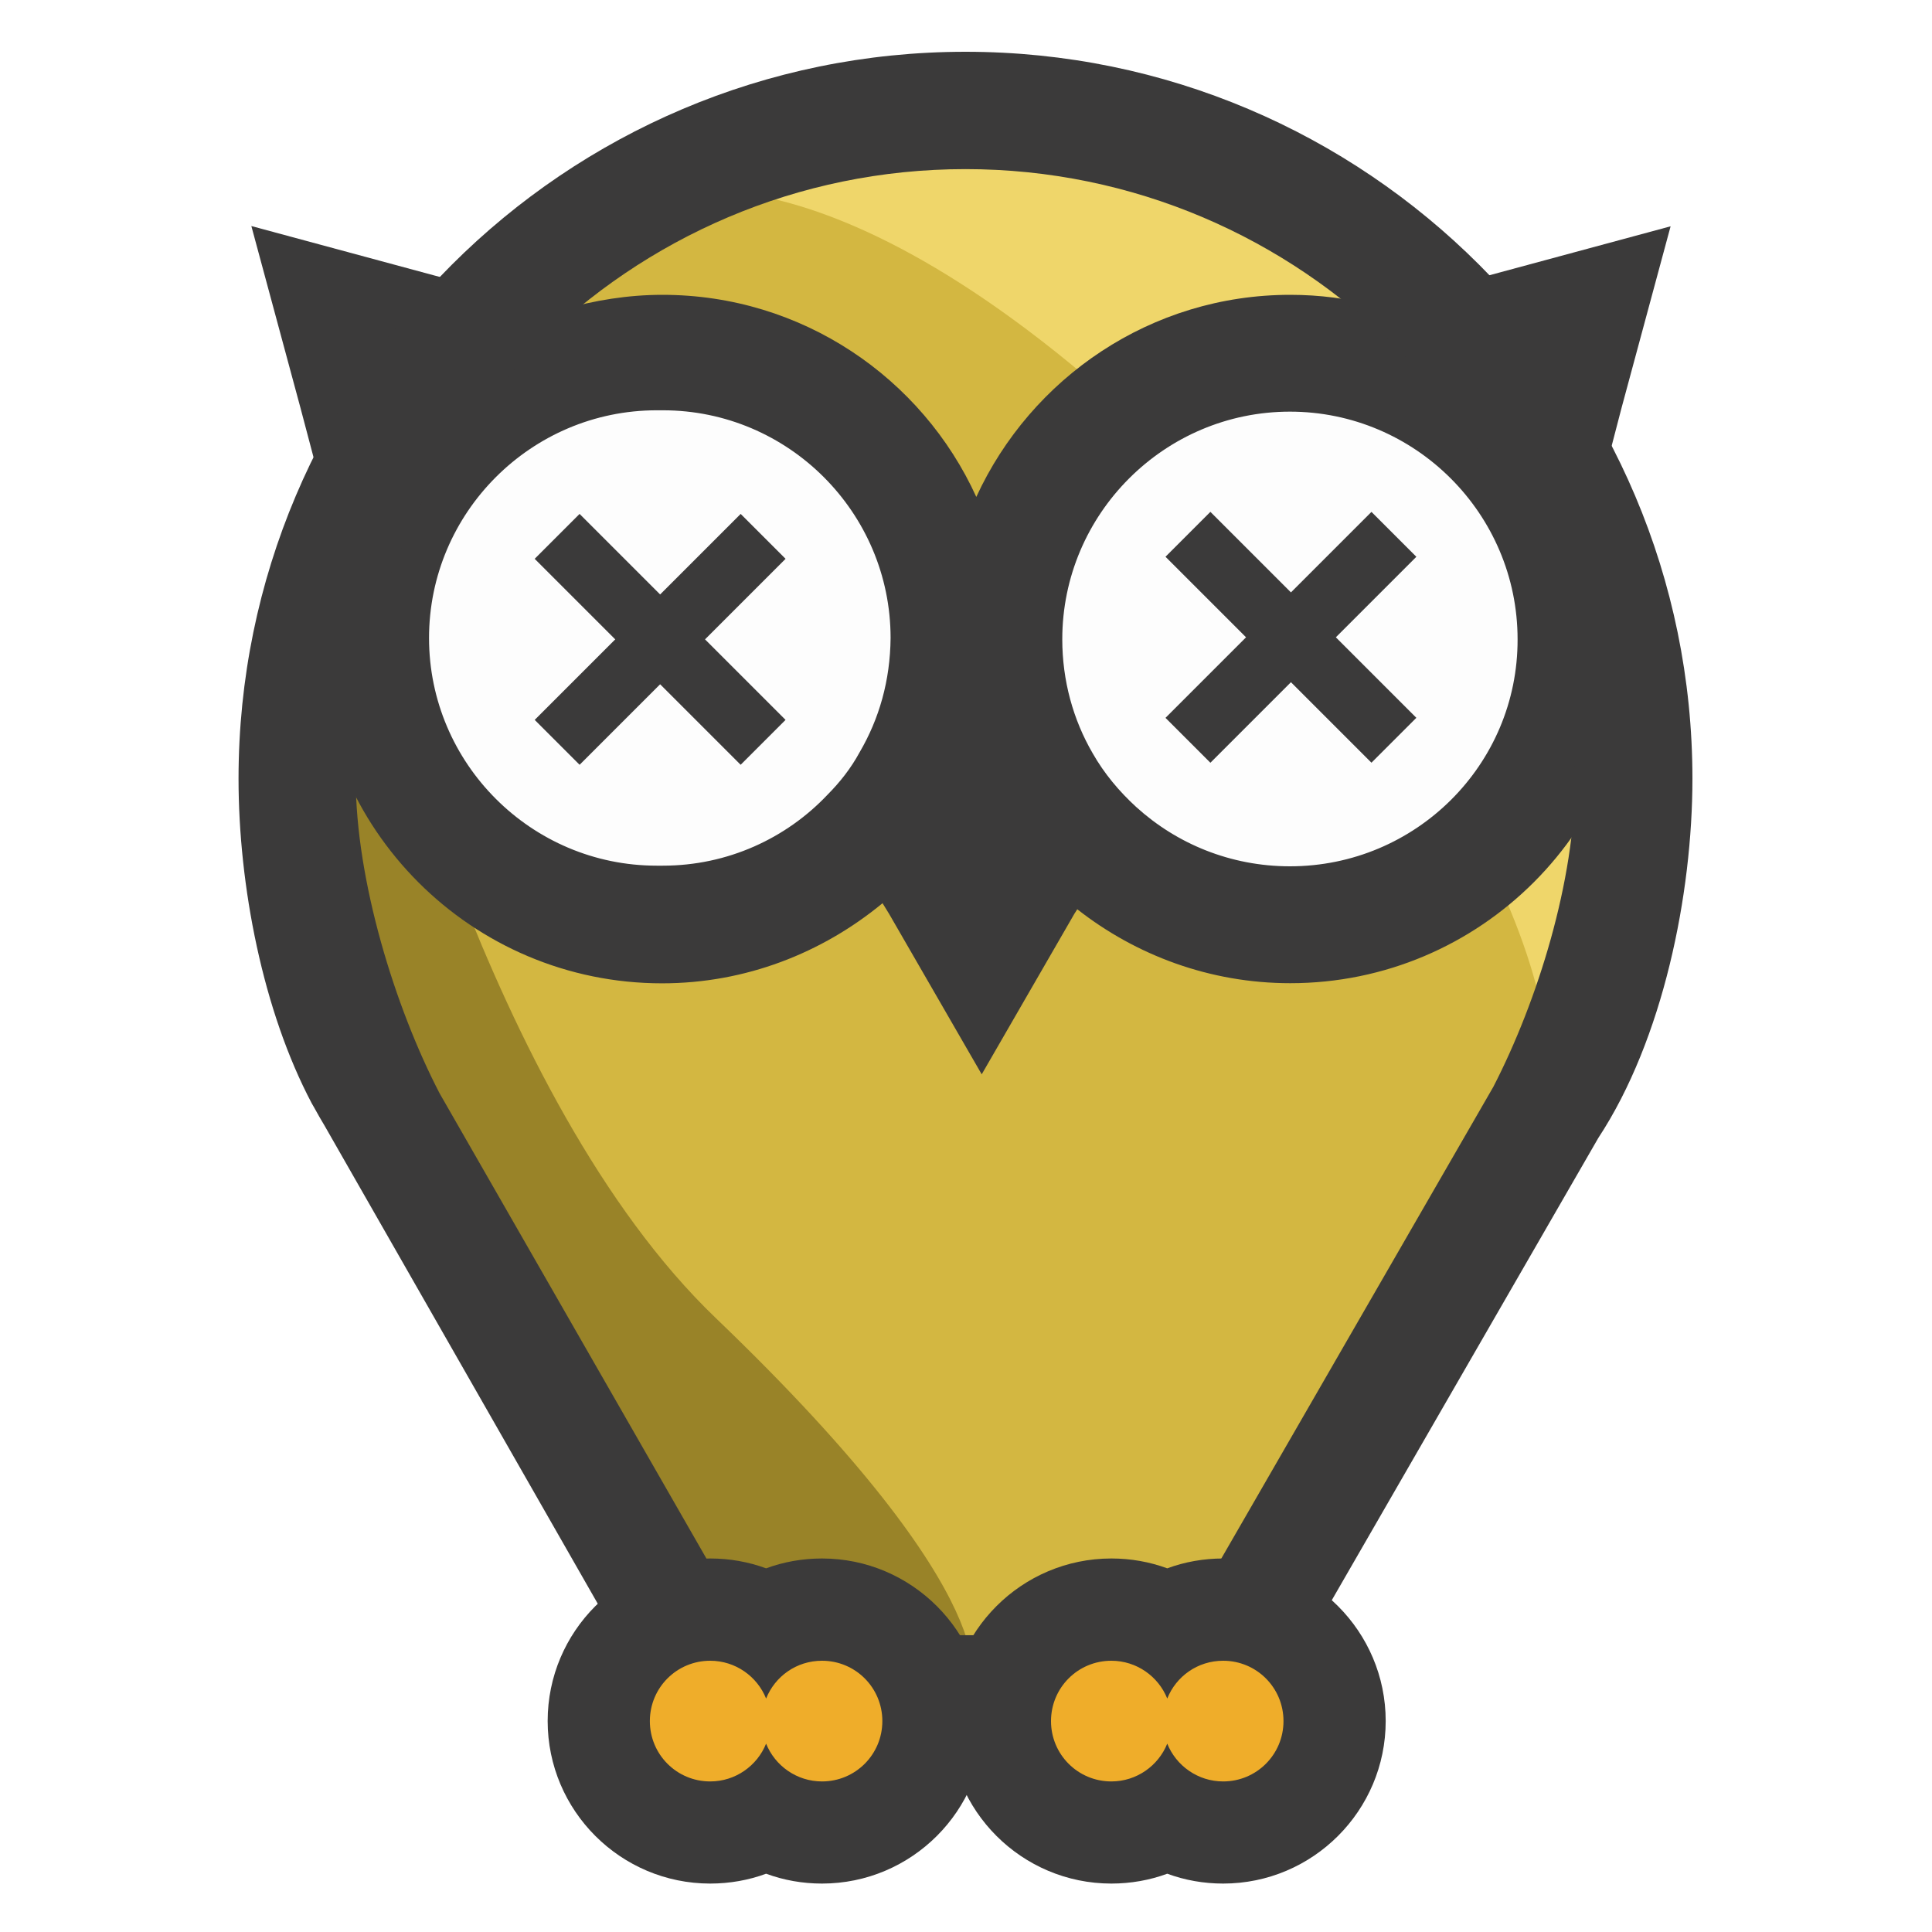
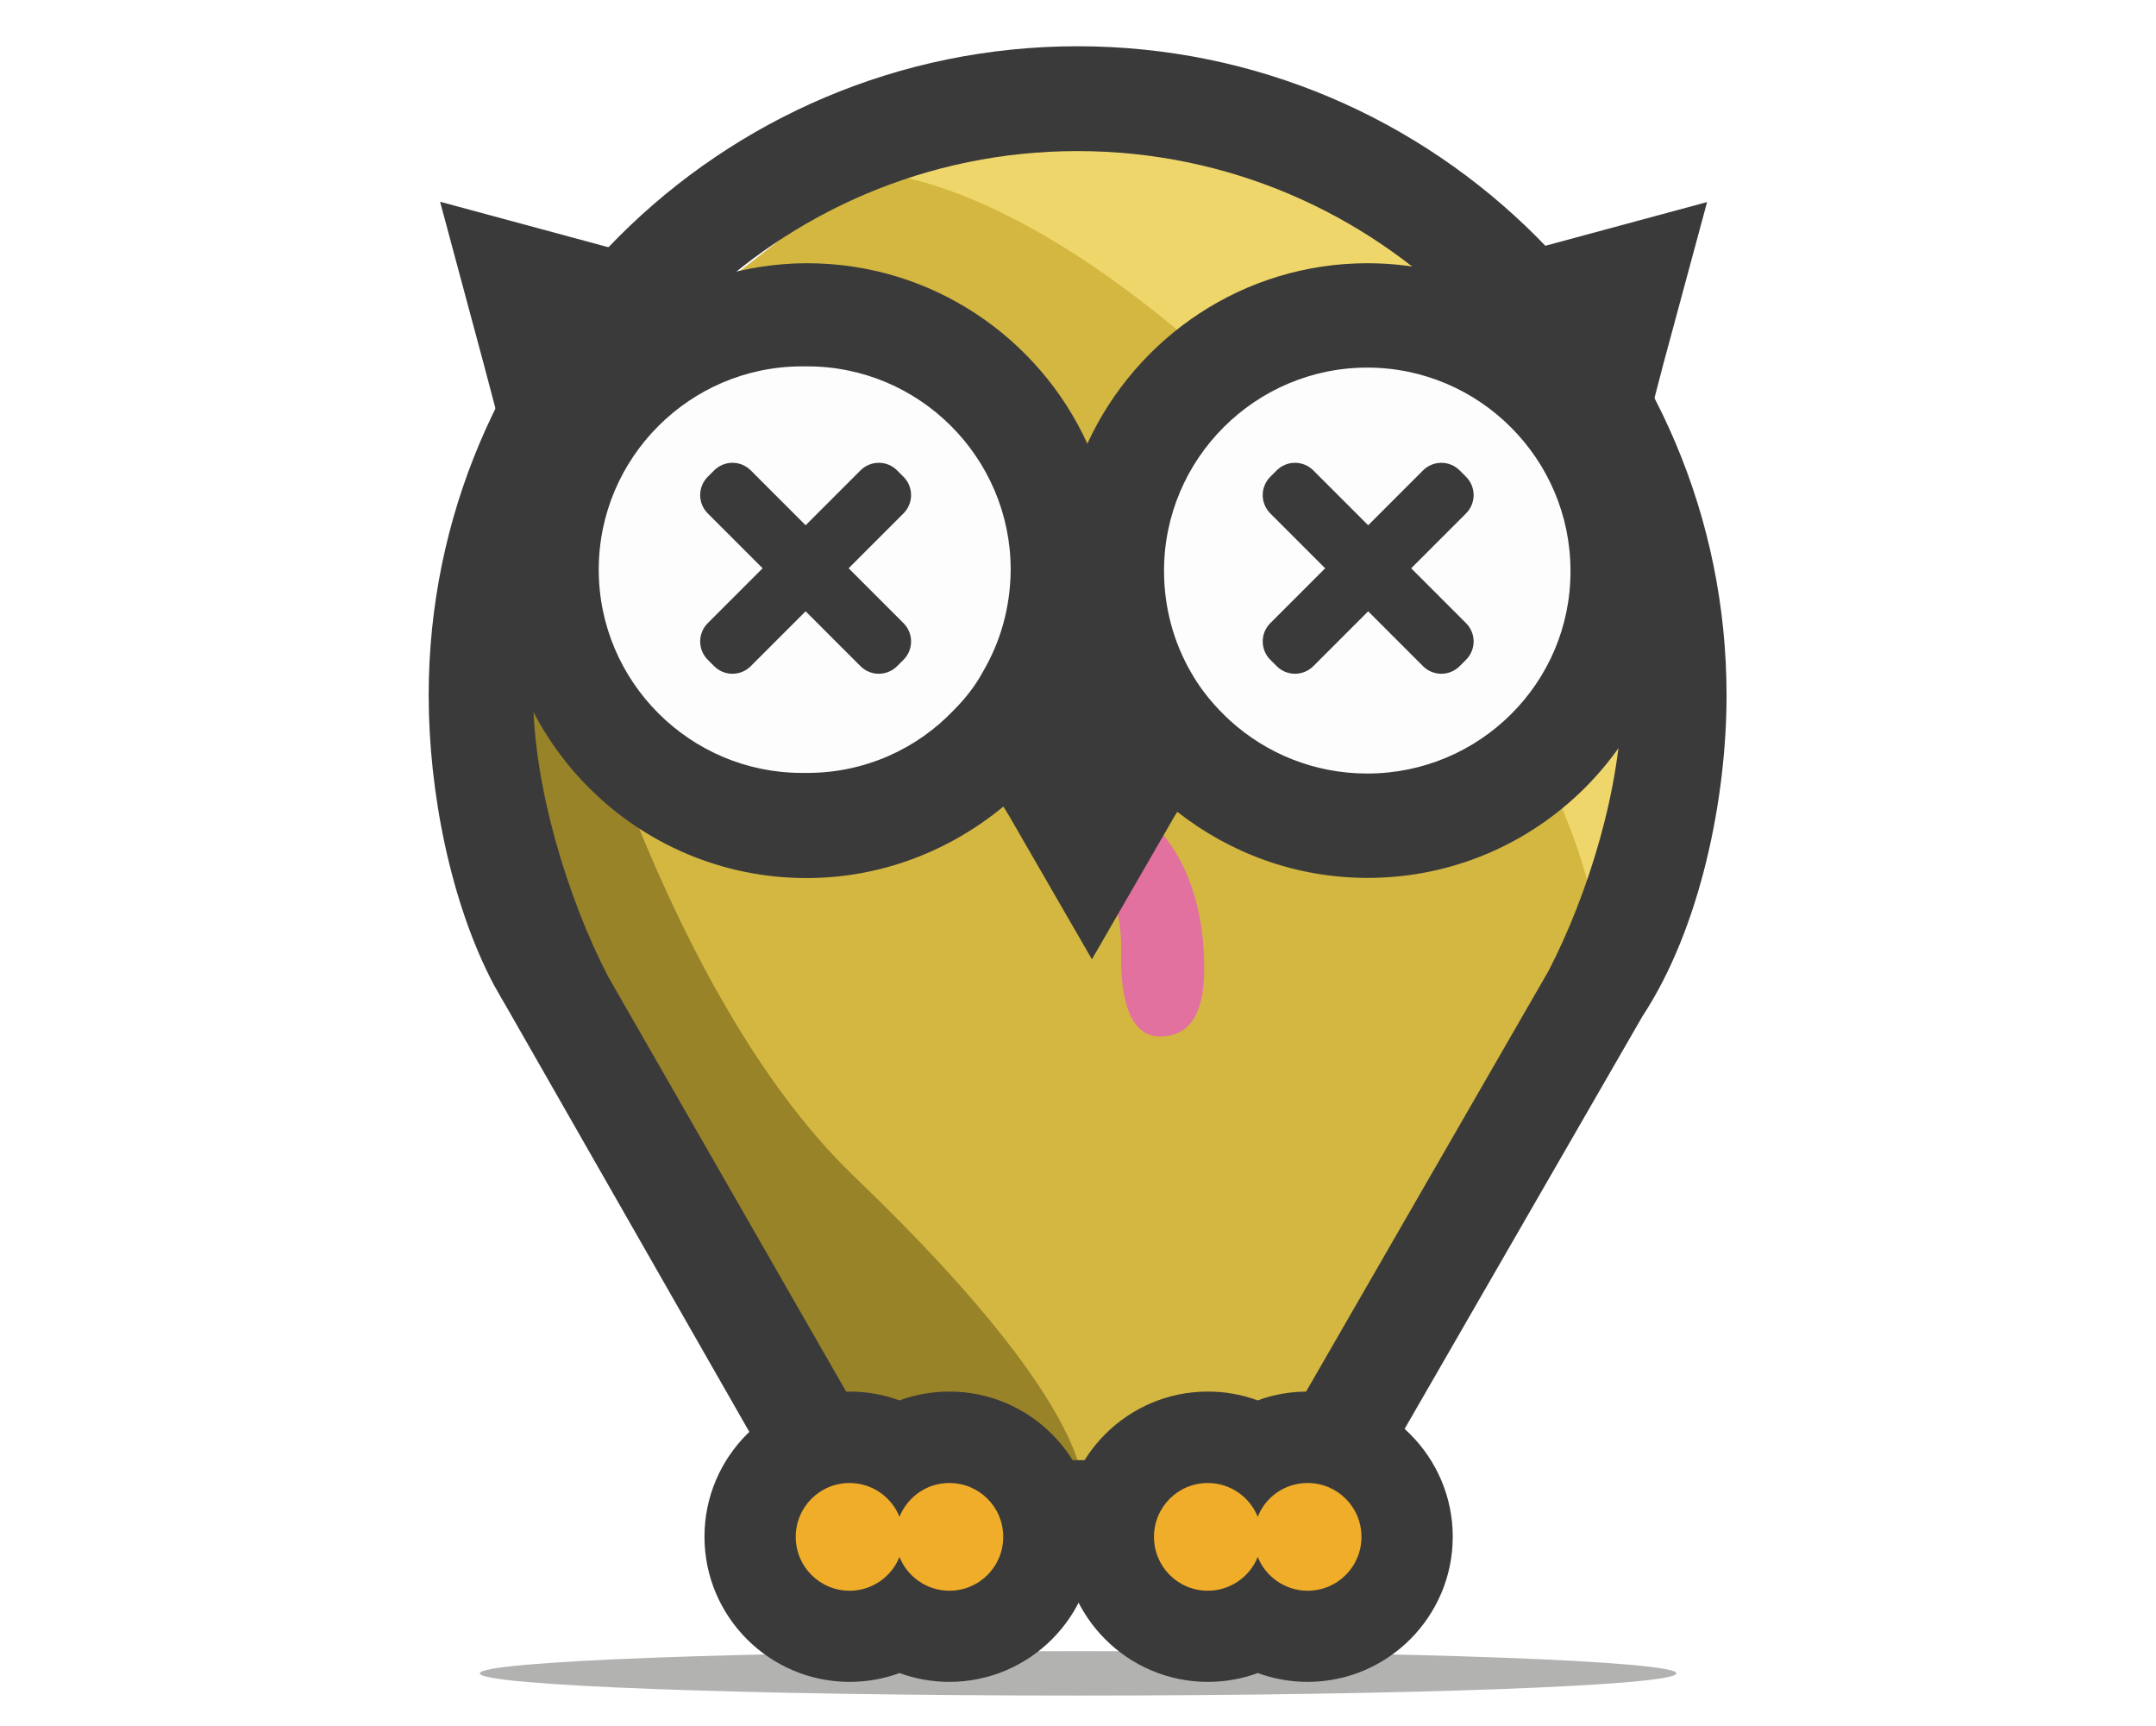
- <svg xmlns="http://www.w3.org/2000/svg" version="1.1" id="Ebene_1" x="0px" y="0px" viewBox="0 0 3000 3000" enable-background="new 0 0 3000 3000" xml:space="preserve">
-   <polygon fill="#D3B741" points="649.3,593.2 1078.5,258.8 1416.7,169.3 1672.8,185.7 1946.9,283.1 2175,446.6 2464.5,813.4   2553.9,1233.6 2403.1,1738.9 2060.7,2299.3 1934.2,2509.4 1795.6,2539.1 1631.5,2539.1 1559.5,2619.5 1461.6,2619.5 1370.1,2578.8   1298.6,2521.6 1189.6,2517.4 1110.8,2538 1008.6,2480.9 531.8,1604.5 458.8,1107.1 581.1,658.3 " />
-   <path fill="#998328" d="M582.6,972.7l-123.8,391.6l489.5,964.2l162.5,209.6h222.8l173,81.5c0,0,70.9-125.9-394.8-572.6  C754.1,1704.5,582.6,972.7,582.6,972.7z" />
-   <path fill="#EFD66A" d="M2140.1,377.8l334.5,484.7l79.4,486.9l-150.8,389.5c0,0,94.2-356.1-544-994.4  c-559.4-559.4-842.5-437.6-842.5-437.6l726.6-100.5L2140.1,377.8z" />
-   <circle fill="#FDFDFD" cx="1025" cy="992.8" r="366.7" />
-   <circle fill="#FDFDFD" cx="2004.6" cy="989.6" r="372" />
-   <path fill="#3B3A3A" d="M1510.3,1199.2c4.8-11.1,8.5-20.6,12.2-31.2h-24.3C1501.9,1177.5,1506.6,1188.6,1510.3,1199.2z" />
-   <path fill="#3B3A3A" d="M1672.8,1411.9c91,71.4,205.9,114.8,330.7,114.8c295.3,0,535-239.7,535-535c0-83.6-19.6-162.5-53.4-232.3  l32.8-125.9l76.2-282.1L2312,427.6l-176.8,47.1c-42.3-11.1-85.7-16.9-131.8-16.9c-215.9,0-402.2,128.6-487.4,313.8  c-84.1-184.7-270.4-313.8-487.4-313.8c-53.4,0-105.3,8.5-155.1,22.8l-201.1-53.4l-282.1-76.2l76.2,282.1l51.9,196.3  c-16.9,50.8-25.4,105.3-25.4,162.5c0,295.3,239.7,535,535,535c129.7,0,248.7-47.1,342.4-124.4l10.1,16.4l143.9,249.3l143.9-249.3  l3.7-5.8 M1334.6,1168.5c-13.2,24.3-30.2,46-49.7,65.6c-64,67.7-155.1,110.1-255.6,110.1c-1.1,0-3.7,0-4.8,0s-3.7,0-4.8,0  c-194.7,0-353.5-158.8-353.5-353.5S825,637.1,1019.8,637.1c1.1,0,3.7,0,4.8,0s3.7,0,4.8,0c194.7,0,353.5,158.8,353.5,353.5  C1382.3,1056.8,1365.3,1116.1,1334.6,1168.5z M2003,1345.2c-92.1,0-175.7-34.9-238.7-92.1c-26.5-24.3-49.7-51.9-67.7-83.6  c-30.2-51.9-47.1-112.7-47.1-176.8c0-194.7,158.8-353.5,353.5-353.5s353.5,158.8,353.5,353.5C2357,1187.5,2198.3,1345.2,2003,1345.2  z" />
-   <path fill="#3B3A3A" d="M2628,1209.2c0-622.3-505.9-1128.8-1128.8-1128.8c-622.3,0-1128.8,505.9-1128.8,1128.8  c0,165.6,37.6,360.4,113.8,504.3l0,0l3.7,6.4c5.3,9.5,10.6,19.1,16.4,28.6l547.7,958.4c0,0,329.2,59.8,446.6,59.8  c104.3,0,441.3-59.8,441.3-59.8l541.9-939.8l0,0C2582.5,1614,2628,1388.6,2628,1209.2z M1827.8,2539.1h-662.6l-482.6-841.4l0,0  c-69.3-133.4-130.2-330.7-130.2-488.4c0-521.8,424.9-946.7,946.7-946.7s946.7,424.9,946.7,946.7c0,158.2-58.2,345-127,478.4  L1827.8,2539.1z" />
-   <g>
-     <path fill="#EFAD2A" d="M1899.3,2845.5c-31.2,0-60.9-8.5-86.8-23.3c-25.9,14.8-55.6,23.3-86.8,23.3c-95.3,0-173-77.8-173-173   s77.8-173,173-173c31.2,0,60.9,8.5,86.8,23.3c25.9-14.8,55.6-23.3,86.8-23.3c95.3,0,173,77.8,173,173S1994.5,2845.5,1899.3,2845.5z   " />
+ <svg xmlns="http://www.w3.org/2000/svg" version="1.1" x="0px" y="0px" viewBox="0 0 1417.3 1133.9" enable-background="new 0 0 1417.3 1133.9" xml:space="preserve">
+   <g id="Ebene_2_1_">
+     <ellipse fill="#B2B2B1" cx="708.7" cy="1099.8" rx="393.3" ry="14.6" />
+   </g>
+   <g id="Ebene_1">
+     <polygon fill="#D3B741" points="413.1,235.2 575.3,108.8 703.2,75 800,81.2 903.6,118 989.8,179.8 1099.2,318.4 1133,477.3    1076,668.2 946.6,880 898.8,959.5 846.4,970.7 784.4,970.7 757.1,1001.1 720.1,1001.1 685.6,985.7 658.5,964.1 617.3,962.5    587.6,970.3 548.9,948.7 368.7,617.4 341.1,429.4 387.3,259.8  " />
+     <path fill="#998328" d="M361.9,367.6l-46.8,148l185,364.4l61.4,79.2h84.2l65.4,30.8c0,0,26.8-47.6-149.2-216.4   C426.7,644.2,361.9,367.6,361.9,367.6z" />
+     <path fill="#EFD66A" d="M950.6,142.8L1077,326l30,184l-57,147.2c0,0,35.6-134.6-205.6-375.8C633,70,526,116,526,116l274.6-38   L950.6,142.8z" />
+     <circle fill="#FDFDFD" cx="529.6" cy="373.5" r="138.6" />
+     <path fill="#E271A0" d="M762.5,681.2L762.5,681.2c-25.6,0-25.8-41.3-25.5-56.3c1-56.1-38.4-86.7-38.4-86.7c0-8.9,36-10.9,47.3-10.9   h9.9c11.3,0-5-0.8-5,8.2c0,0,40.7,25.5,40.8,100.4C791.8,659.9,785.8,681.2,762.5,681.2z" />
+     <circle fill="#FDFDFD" cx="899.4" cy="374" r="140.6" />
+     <path fill="#3B3A3A" d="M712.6,453.2c1.8-4.2,3.2-7.8,4.6-11.8H708C709.4,445,711.2,449.2,712.6,453.2z" />
+     <path fill="#3B3A3A" d="M1135,457c0-235.2-191.2-426.6-426.6-426.6c-235.2,0-426.6,191.2-426.6,426.6c0,62.6,14.2,136.2,43,190.6   l0,0l1.4,2.4c2,3.6,4,7.2,6.2,10.8l207,362.2c0,0,124.4,22.6,168.8,22.6c39.4,0,166.8-22.6,166.8-22.6l204.8-355.2l0,0   C1117.8,610,1135,524.8,1135,457z M832.6,959.7H582.1l-182.4-318l0,0c-26.2-50.4-49.2-125-49.2-184.6   c0-197.2,160.6-357.8,357.8-357.8s357.8,160.6,357.8,357.8c0,59.8-22,130.4-48,180.8L832.6,959.7z" />
    <g>
-       <path fill="#3B3A3A" d="M1899.3,2578.8c51.9,0,93.7,41.8,93.7,93.7c0,51.9-41.8,93.7-93.7,93.7c-39.2,0-73-24.3-86.8-58.7    c-13.8,34.4-47.6,58.7-86.8,58.7c-51.9,0-93.7-41.8-93.7-93.7c0-51.9,41.8-93.7,93.7-93.7c39.2,0,73,24.3,86.8,58.7    C1826.2,2603.1,1859.6,2578.8,1899.3,2578.8 M1899.3,2420c-30.2,0-59.8,5.3-86.8,15.3c-27.5-10.1-56.6-15.3-86.8-15.3    c-139.2,0-252.4,113.2-252.4,252.4s113.2,252.4,252.4,252.4c30.2,0,59.8-5.3,86.8-15.3c27.5,10.1,56.6,15.3,86.8,15.3    c139.2,0,252.4-113.2,252.4-252.4C2151.7,2533.3,2038.5,2420,1899.3,2420L1899.3,2420z" />
+       <path fill="#EFAD2A" d="M859.6,1075.5c-11.8,0-23-3.2-32.8-8.8c-9.8,5.6-21,8.8-32.8,8.8c-36,0-65.4-29.4-65.4-65.4    s29.4-65.4,65.4-65.4c11.8,0,23,3.2,32.8,8.8c9.8-5.6,21-8.8,32.8-8.8c36,0,65.4,29.4,65.4,65.4S895.6,1075.5,859.6,1075.5z" />
+       <g>
+         <path fill="#3B3A3A" d="M859.6,974.7c19.6,0,35.4,15.8,35.4,35.4c0,19.6-15.8,35.4-35.4,35.4c-14.8,0-27.6-9.2-32.8-22.2     c-5.2,13-18,22.2-32.8,22.2c-19.6,0-35.4-15.8-35.4-35.4c0-19.6,15.8-35.4,35.4-35.4c14.8,0,27.6,9.2,32.8,22.2     C831.9,983.9,844.6,974.7,859.6,974.7 M859.6,914.6c-11.4,0-22.6,2-32.8,5.8c-10.4-3.8-21.4-5.8-32.8-5.8     c-52.6,0-95.4,42.8-95.4,95.4c0,52.6,42.8,95.4,95.4,95.4c11.4,0,22.6-2,32.8-5.8c10.4,3.8,21.4,5.8,32.8,5.8     c52.6,0,95.4-42.8,95.4-95.4C955,957.5,912.2,914.6,859.6,914.6L859.6,914.6z" />
+       </g>
+     </g>
+     <g>
+       <path fill="#EFAD2A" d="M624.1,1075.5c-11.8,0-23-3.2-32.8-8.8c-9.8,5.6-21,8.8-32.8,8.8c-36,0-65.4-29.4-65.4-65.4    s29.4-65.4,65.4-65.4c11.8,0,23,3.2,32.8,8.8c9.8-5.6,21-8.8,32.8-8.8c36,0,65.4,29.4,65.4,65.4S660.2,1075.5,624.1,1075.5z" />
+       <g>
+         <path fill="#3B3A3A" d="M624.1,974.7c19.6,0,35.4,15.8,35.4,35.4c0,19.6-15.8,35.4-35.4,35.4c-14.8,0-27.6-9.2-32.8-22.2     c-5.2,13-18,22.2-32.8,22.2c-19.6,0-35.4-15.8-35.4-35.4c0-19.6,15.8-35.4,35.4-35.4c14.8,0,27.6,9.2,32.8,22.2     C596.6,983.9,609.1,974.7,624.1,974.7 M624.1,914.6c-11.4,0-22.6,2-32.8,5.8c-10.4-3.8-21.4-5.8-32.8-5.8     c-52.6,0-95.4,42.8-95.4,95.4c0,52.6,42.8,95.4,95.4,95.4c11.4,0,22.6-2,32.8-5.8c10.4,3.8,21.4,5.8,32.8,5.8     c52.6,0,95.4-42.8,95.4-95.4C719.5,957.5,676.8,914.6,624.1,914.6L624.1,914.6z" />
+       </g>
+     </g>
+     <g display="none">
+       <circle display="inline" fill="#D3B741" cx="589.6" cy="375.2" r="77.2" />
+       <circle display="inline" fill="#3B3A3A" cx="619.8" cy="375.2" r="31.6" />
+       <circle display="inline" fill="#FDFDFD" cx="627.5" cy="367.4" r="14.2" />
+     </g>
+     <g id="Ebene_3" display="none">
+       <polygon display="inline" fill="#5F7A92" points="1623.2,60.8 1833.6,-103.2 1999.6,-147.2 2125.2,-139.2 2259.6,-91.2     2371.7,-11.2 2513.7,168.8 2557.6,374.8 2483.6,622.8 2315.6,897.9 2253.7,1000.9 2185.4,1015.4 2105,1015.4 2069.6,1054.9     2021.6,1054.9 1976.6,1034.8 1941.6,1006.9 1888,1004.9 1849.6,1014.8 1799.4,986.8 1565.6,556.8 1529.6,312.8 1589.6,92.8   " />
+       <path display="inline" fill="#3E5464" d="M1590.4,246.8l-60.8,192L1769.8,912l79.8,102.8h109.2l84.8,40c0,0,34.8-61.8-193.6-280.8    C1674.6,605.8,1590.4,246.8,1590.4,246.8z" />
+       <path display="inline" fill="#709DBD" d="M2354.5-45l164.2,237.8l38.8,238.8l-74,191.2c0,0,46.2-174.8-266.8-487.8    c-274.5-274.6-413.5-214.6-413.5-214.6l356.6-49.4L2354.5-45z" />
+       <circle display="inline" fill="#FDFDFD" cx="1807.4" cy="256.6" r="180" />
+       <circle display="inline" fill="#FDFDFD" cx="2288.1" cy="255.2" r="182.6" />
+       <g display="inline">
+         <g>
+           <path fill="#3B3A3A" d="M2045.6,358c-16,37.4-39.8,70-70,96.2l6.6,10.6l70.6,122.4l70.6-122.4l1.8-3      C2090.6,434.6,2063.4,399,2045.6,358z" />
+           <path fill="#3B3A3A" d="M2045.6,358c2.4-5.4,4.2-10,6-15.4h-11.8C2041.4,347.4,2043.8,352.6,2045.6,358z" />
+         </g>
+       </g>
+       <path display="inline" fill="#3B3A3A" d="M2539.8,79.4L2577.3-59l-138.4,37.4L2352,1.6c-20.8-5.4-42.2-8.4-64.8-8.4    c-105.8,0-197.4,63.2-239,153.8C2007,56.4,1915.4-6.6,1809-6.6c-26.2,0-51.6,4.2-76,11.2l-98.6-26.2L1496-59l37.4,138.4l25.6,96.2    c-8.4,25-12.4,51.6-12.4,79.6c0,145,117.6,262.6,262.6,262.6c65.4,0,125.4-24.4,171.6-64.2c28.6-24.6,52-55.2,67.4-90    c17.4,38.4,44.2,71.8,76.8,97.8c44.6,35,101,56.4,162.2,56.4c145,0,262.6-117.6,262.6-262.6c0-41-9.6-79.6-26.2-114L2539.8,79.4z     M1959.4,342c-6.6,11.8-14.8,22.6-24.4,32c-31.4,33.2-76,54-125.4,54c-0.6,0-1.8,0-2.4,0s-1.8,0-2.4,0    c-95.6,0-173.4-77.8-173.4-173.4s77.8-173.4,173.4-173.4c0.6,0,1.8,0,2.4,0s1.8,0,2.4,0c95.6,0,173.4,77.8,173.4,173.4    C1982.6,287.4,1974.2,316.4,1959.4,342z M2048.2,159.6c0,0.2,0.2,0.4,0.2,0.6C2048.4,160,2048.2,159.8,2048.2,159.6L2048.2,159.6z     M2287.3,428.8c-45.2,0-86.2-17.2-117-45.2c-13-11.8-24.4-25.6-33.2-41c-14.8-25.6-23.2-55.2-23.2-86.8    c0-95.6,77.8-173.4,173.4-173.4c95.6,0,173.4,77.8,173.4,173.4S2383,428.8,2287.3,428.8z" />
+       <path display="inline" fill="#3B3A3A" d="M2593.9,362.8c0-305.4-248.4-553.6-553.6-553.6s-553.6,248.2-553.6,553.6    c0,81.2,18.6,176.8,55.6,247.6h-0.2l1.8,3c2.6,4.8,5.2,9.4,8,13.8l268.6,470.2c0,0,161.4,29.2,219.2,29.2    c51.2,0,216.6-29.2,216.6-29.2l266.2-460.8l0,0C2571.7,561.4,2593.9,450.8,2593.9,362.8z M2201.2,1015.4h-325l-236.8-413l0,0    c-34-65.2-63.8-162.2-63.8-239.6c0-256,208.6-464.6,464.6-464.6s464.6,208.6,464.6,464.7c0,77.4-28.4,169.2-62.4,234.6    L2201.2,1015.4z" />
+       <g display="inline">
+         <path fill="#ECE42D" d="M2236.2,1156.9c-15.6,0-30.4-4.6-42.6-13c-12.2,8.4-27,13-42.6,13c-42,0-76-34-76-76s34-76,76-76     c15.6,0,30.4,4.6,42.6,13c12.2-8.4,27-13,42.6-13c42,0,76,34,76,76C2312.2,1122.9,2278.2,1156.9,2236.2,1156.9z" />
+         <g>
+           <path fill="#3B3A3A" d="M2236.2,1034.8c25.4,0,46,20.6,46,46s-20.6,46-46,46c-19.2,0-35.8-11.8-42.6-28.8      c-6.8,16.8-23.4,28.8-42.6,28.8c-25.4,0-46-20.6-46-46s20.6-46,46-46c19.2,0,35.8,11.8,42.6,28.8      C2200.4,1046.7,2217,1034.8,2236.2,1034.8 M2236.2,974.9c-15,0-29.4,3.2-42.6,8.8c-13.2-5.8-27.6-8.8-42.6-8.8      c-58.4,0-106,47.6-106,106c0,58.4,47.6,106,106,106c15,0,29.4-3.2,42.6-8.8c13.2,5.8,27.6,8.8,42.6,8.8c58.4,0,106-47.6,106-106      C2342.2,1022.3,2294.6,974.9,2236.2,974.9L2236.2,974.9z" />
+         </g>
+       </g>
+       <g display="inline">
+         <path fill="#ECE42D" d="M1930.6,1156.9c-15.6,0-30.4-4.6-42.6-13c-12.2,8.4-27,13-42.6,13c-42,0-76-34-76-76s34-76,76-76     c15.6,0,30.4,4.6,42.6,13c12.2-8.4,27-13,42.6-13c42,0,76,34,76,76S1972.6,1156.9,1930.6,1156.9z" />
+         <g>
+           <path fill="#3B3A3A" d="M1930.6,1034.8c25.4,0,46,20.6,46,46s-20.6,46-46,46c-19.2,0-35.8-11.8-42.6-28.8      c-6.8,16.8-23.4,28.8-42.6,28.8c-25.4,0-46-20.6-46-46s20.6-46,46-46c19.2,0,35.8,11.8,42.6,28.8      C1894.8,1046.7,1911.4,1034.8,1930.6,1034.8 M1930.6,974.9c-15,0-29.4,3.2-42.6,8.8c-13.2-5.8-27.6-8.8-42.6-8.8      c-58.4,0-106,47.6-106,106c0,58.4,47.6,106,106,106c15,0,29.4-3.2,42.6-8.8c13.2,5.8,27.6,8.8,42.6,8.8c58.4,0,106-47.6,106-106      C2036.6,1022.3,1989.2,974.9,1930.6,974.9L1930.6,974.9z" />
+         </g>
+       </g>
+       <circle display="inline" fill="#5F7A92" cx="1807.4" cy="256.6" r="100.2" />
+       <circle display="inline" fill="#5F7A92" cx="2288.1" cy="255.2" r="100.2" />
+       <circle display="inline" fill="#3B3A3A" cx="1807.4" cy="256.6" r="41" />
+       <circle display="inline" fill="#FDFDFD" cx="1817.4" cy="246.6" r="18.4" />
+       <circle display="inline" fill="#3B3A3A" cx="2288.1" cy="255.2" r="41" />
+       <circle display="inline" fill="#FDFDFD" cx="2298" cy="245.2" r="18.4" />
+     </g>
+     <g id="Ebene_4" display="none">
+       <polygon display="inline" fill="#D85B4B" points="1651.2,280.4 1861.6,116.4 2027.6,72.4 2153.2,80.4 2287.6,128.4 2399.7,208.4     2541.7,388.4 2585.7,594.4 2511.6,842.5 2343.6,1117.5 2281.6,1220.4 2213.4,1235.1 2133.1,1235.1 2097.6,1274.5 2049.6,1274.5     2004.6,1254.5 1969.6,1226.5 1916,1224.5 1877.6,1234.5 1827.4,1206.5 1593.6,776.4 1557.6,532.4 1617.6,312.4   " />
+       <path display="inline" fill="#B64A41" d="M1618.4,466.4l-60.8,192l240.2,473.2l79.8,102.8h109.2l84.8,40    c0,0,34.8-61.8-193.6-280.8C1702.6,825.5,1618.4,466.4,1618.4,466.4z" />
+       <path display="inline" fill="#EC6762" d="M2382.7,174.6l164.2,237.8l38.8,238.8l-74,191.2c0,0,46.2-174.8-266.8-487.8    C1970.2,80.2,1831.2,140,1831.2,140l356.6-49.4L2382.7,174.6z" />
+       <circle display="inline" fill="#FDFDFD" cx="1835.4" cy="476.2" r="180" />
+       <circle display="inline" fill="#FDFDFD" cx="2316.1" cy="474.8" r="182.6" />
+       <g display="inline">
+         <g>
+           <path fill="#3B3A3A" d="M2073.6,577.6c-16,37.4-39.8,70-70,96.2l6.6,10.6l70.6,122.4l70.6-122.4l1.8-3      C2118.7,654.2,2091.4,618.6,2073.6,577.6z" />
+           <path fill="#3B3A3A" d="M2073.6,577.6c2.4-5.4,4.2-10,6-15.4h-11.8C2069.4,567,2071.8,572.4,2073.6,577.6z" />
+         </g>
+       </g>
+       <path display="inline" fill="#3B3A3A" d="M2567.9,299l37.4-138.4L2466.9,198l-86.8,23.2c-20.8-5.4-42.2-8.4-64.8-8.4    c-105.8,0-197.4,63.2-239,153.8c-41.2-90.6-132.8-153.8-239.2-153.8c-26.2,0-51.6,4.2-76,11.2l-98.6-26L1524,160.6l37.4,138.4    l25.6,96.2c-8.4,25-12.4,51.6-12.4,79.6c0,145,117.6,262.6,262.6,262.6c65.4,0,125.4-24.4,171.6-64.2c28.6-24.6,52-55.2,67.4-90    c17.4,38.4,44.2,71.8,76.8,97.8c44.6,35,101,56.4,162.2,56.4c145,0,262.6-117.6,262.6-262.6c0-41-9.6-79.6-26.2-114L2567.9,299z     M1987.4,561.6c-6.6,11.8-14.8,22.6-24.4,32c-31.4,33.2-76,54-125.4,54c-0.6,0-1.8,0-2.4,0c-0.6,0-1.8,0-2.4,0    c-95.6,0-173.4-77.8-173.4-173.4s77.8-173.4,173.4-173.4c0.6,0,1.8,0,2.4,0c0.6,0,1.8,0,2.4,0c95.6,0,173.4,77.8,173.4,173.4    C2010.6,507,2002.2,536,1987.4,561.6z M2076.2,379.2c0,0.2,0.2,0.4,0.2,0.6C2076.4,379.6,2076.4,379.4,2076.2,379.2L2076.2,379.2z     M2315.5,648.4c-45.2,0-86.2-17.2-117-45.2c-13-11.8-24.4-25.6-33.2-41c-14.8-25.6-23.2-55.2-23.2-86.8    c0-95.6,77.8-173.4,173.4-173.4c95.6,0,173.4,77.8,173.4,173.4S2411,648.4,2315.5,648.4z" />
+       <path display="inline" fill="#3B3A3A" d="M2621.9,582.4c0-305.4-248.4-553.6-553.6-553.6S1514.6,277,1514.6,582.4    c0,81.2,18.6,176.8,55.6,247.6h-0.2l1.8,3c2.6,4.8,5.2,9.4,8,13.8l268.6,470.2c0,0,161.4,29.2,219.2,29.2    c51.2,0,216.6-29.2,216.6-29.2l266.2-460.8l0,0C2599.7,781,2621.9,670.5,2621.9,582.4z M2229.2,1235.1h-325l-236.8-413l0,0    c-34-65.2-63.8-162.2-63.8-239.6c0-256,208.6-464.6,464.6-464.6s464.6,208.6,464.6,464.6c0,77.4-28.4,169.2-62.4,234.6    L2229.2,1235.1z" />
+       <g display="inline">
+         <path fill="#ECE42D" d="M2264.2,1376.5c-15.6,0-30.4-4.6-42.6-13c-12.2,8.4-27,13-42.6,13c-42,0-76-34-76-76c0-42,34-76,76-76     c15.6,0,30.4,4.6,42.6,13c12.2-8.4,27-13,42.6-13c42,0,76,34,76,76C2340.2,1342.5,2306.2,1376.5,2264.2,1376.5z" />
+         <g>
+           <path fill="#3B3A3A" d="M2264.2,1254.5c25.4,0,46,20.6,46,46s-20.6,46-46,46c-19.2,0-35.8-11.8-42.6-28.8      c-6.8,16.8-23.4,28.8-42.6,28.8c-25.4,0-46-20.6-46-46s20.6-46,46-46c19.2,0,35.8,11.8,42.6,28.8      C2228.4,1266.3,2245,1254.5,2264.2,1254.5 M2264.2,1194.4c-15,0-29.4,3.2-42.6,8.8c-13.2-5.8-27.6-8.8-42.6-8.8      c-58.4,0-106,47.6-106,106s47.6,106,106,106c15,0,29.4-3.2,42.6-8.8c13.2,5.8,27.6,8.8,42.6,8.8c58.4,0,106-47.6,106-106      S2322.9,1194.4,2264.2,1194.4L2264.2,1194.4z" />
+         </g>
+       </g>
+       <g display="inline">
+         <path fill="#ECE42D" d="M1958.6,1376.5c-15.6,0-30.4-4.6-42.6-13c-12.2,8.4-27,13-42.6,13c-42,0-76-34-76-76c0-42,34-76,76-76     c15.6,0,30.4,4.6,42.6,13c12.2-8.4,27-13,42.6-13c42,0,76,34,76,76C2034.6,1342.5,2000.6,1376.5,1958.6,1376.5z" />
+         <g>
+           <path fill="#3B3A3A" d="M1958.6,1254.5c25.4,0,46,20.6,46,46s-20.6,46-46,46c-19.2,0-35.8-11.8-42.6-28.8      c-6.8,16.8-23.4,28.8-42.6,28.8c-25.4,0-46-20.6-46-46s20.6-46,46-46c19.2,0,35.8,11.8,42.6,28.8      C1923,1266.3,1939.4,1254.5,1958.6,1254.5 M1958.6,1194.4c-15,0-29.4,3.2-42.6,8.8c-13.2-5.8-27.6-8.8-42.6-8.8      c-58.4,0-106,47.6-106,106s47.6,106,106,106c15,0,29.4-3.2,42.6-8.8c13.2,5.8,27.6,8.8,42.6,8.8c58.4,0,106-47.6,106-106      S2017.2,1194.4,1958.6,1194.4L1958.6,1194.4z" />
+         </g>
+       </g>
+       <circle display="inline" fill="#D85B4B" cx="1835.4" cy="476.2" r="100.2" />
+       <circle display="inline" fill="#D85B4B" cx="2316.1" cy="474.8" r="100.2" />
+       <circle display="inline" fill="#3B3A3A" cx="1835.4" cy="476.2" r="41" />
+       <circle display="inline" fill="#FDFDFD" cx="1845.4" cy="466.2" r="18.4" />
+       <circle display="inline" fill="#3B3A3A" cx="2316.1" cy="474.8" r="41" />
+       <circle display="inline" fill="#FDFDFD" cx="2326" cy="464.8" r="18.4" />
+     </g>
+     <g id="Ebene_2" display="none">
+       <circle display="inline" fill="#EC6762" cx="528.9" cy="375.4" r="138.8" />
+       <circle display="inline" fill="#EC6762" cx="899.6" cy="374.2" r="140.8" />
+       <path display="inline" fill="#3B3A3A" d="M1093.8,238.6l28.8-106.6l-106.8,28.8L949,178.6c-16-4.2-32.6-6.4-50-6.4    c-81.6,0-152.2,48.8-184.4,118.6c-31.8-70-102.4-118.6-184.4-118.6c-20.2,0-39.8,3.2-58.6,8.8l-76-20.2L288.8,132l29,106.6    l19.6,74.2c-6.4,19.2-9.6,39.8-9.6,61.4c0,111.8,90.8,202.4,202.4,202.4c50.4,0,96.6-18.8,132.4-49.4c22-19,40-42.6,52-69.4    c13.4,29.6,34,55.4,59.4,75.4c34.4,27,77.8,43.6,125,43.6c111.8,0,202.4-90.8,202.4-202.4c0-31.6-7.4-61.4-20.2-88L1093.8,238.6z     M646.1,441.2c-5,9.2-11.4,17.4-18.8,24.8c-24.2,25.6-58.6,41.6-96.6,41.6c-0.4,0-1.4,0-1.8,0c-0.4,0-1.4,0-1.8,0    c-73.8,0-133.8-60-133.8-133.8S453.4,240,527.1,240c0.4,0,1.4,0,1.8,0c0.4,0,1.4,0,1.8,0c73.8,0,133.8,60,133.8,133.8    C663.9,399,657.6,421.4,646.1,441.2z M714.6,300.4c0,0.2,0.2,0.4,0.2,0.6C714.7,300.8,714.7,300.6,714.6,300.4L714.6,300.4z     M899,508c-34.8,0-66.4-13.2-90.2-34.8c-10-9.2-18.8-19.6-25.6-31.6c-11.4-19.6-17.8-42.6-17.8-66.8c0-73.8,60-133.8,133.8-133.8    s133.8,60,133.8,133.8C1032.8,448.6,972.8,508,899,508z" />
+       <rect x="358.1" y="352.6" display="inline" fill="#3B3A3A" width="324" height="52.4" />
+       <rect x="724.6" y="352.6" display="inline" fill="#3B3A3A" width="324" height="52.4" />
+     </g>
+     <path fill="#3B3A3A" d="M774,533.6c34.4,27,77.8,43.4,125,43.4c111.6,0,202.2-90.6,202.2-202.2c0-31.6-7.4-61.4-20.2-87.8   l12.4-47.6l28.8-106.6l-106.6,28.8l-66.8,17.8c-16-4.2-32.4-6.4-49.8-6.4c-81.6,0-152,48.6-184.2,118.6   C682.9,221.8,612.5,173,530.5,173c-20.2,0-39.8,3.2-58.6,8.6l-76-20.2l-106.6-28.8L318,239.3l19.6,74.2   c-6.4,19.2-9.6,39.8-9.6,61.4c0,111.6,90.6,202.2,202.2,202.2c49,0,94-17.8,129.4-47l3.8,6.2l54.4,94.2l54.4-94.2l1.4-2.2    M646.1,441.6c-5,9.2-11.4,17.4-18.8,24.8C603.2,492,568.7,508,530.8,508c-0.4,0-1.4,0-1.8,0c-0.4,0-1.4,0-1.8,0   c-73.6,0-133.6-60-133.6-133.6s60-133.6,133.6-133.6c0.4,0,1.4,0,1.8,0c0.4,0,1.4,0,1.8,0c73.6,0,133.6,60,133.6,133.6   C664.2,399.4,657.7,421.8,646.1,441.6z M898.8,508.4c-34.8,0-66.4-13.2-90.2-34.8c-10-9.2-18.8-19.6-25.6-31.6   c-11.4-19.6-17.8-42.6-17.8-66.8c0-73.6,60-133.6,133.6-133.6c73.6,0,133.6,60,133.6,133.6C1032.6,448.8,972.6,508.4,898.8,508.4z" />
+     <g display="none">
+       <circle display="inline" fill="#D3B741" cx="959.8" cy="374" r="77.2" />
+       <circle display="inline" fill="#3B3A3A" cx="990.1" cy="374" r="31.6" />
+       <circle display="inline" fill="#FDFDFD" cx="997.9" cy="366.4" r="14.2" />
    </g>
  </g>
-   <g>
-     <path fill="#EFAD2A" d="M1276.4,2845.5c-31.2,0-60.9-8.5-86.8-23.3c-25.9,14.8-55.6,23.3-86.8,23.3c-95.3,0-173-77.8-173-173   s77.8-173,173-173c31.2,0,60.9,8.5,86.8,23.3c25.9-14.8,55.6-23.3,86.8-23.3c95.3,0,173,77.8,173,173S1371.7,2845.5,1276.4,2845.5z   " />
-     <g>
-       <path fill="#3B3A3A" d="M1276.4,2578.8c51.9,0,93.7,41.8,93.7,93.7c0,51.9-41.8,93.7-93.7,93.7c-39.2,0-73-24.3-86.8-58.7    c-13.8,34.4-47.6,58.7-86.8,58.7c-51.9,0-93.7-41.8-93.7-93.7c0-51.9,41.8-93.7,93.7-93.7c39.2,0,73,24.3,86.8,58.7    C1203.4,2603.1,1236.7,2578.8,1276.4,2578.8 M1276.4,2420c-30.2,0-59.8,5.3-86.8,15.3c-27.5-10.1-56.6-15.3-86.8-15.3    c-139.2,0-252.4,113.2-252.4,252.4s113.2,252.4,252.4,252.4c30.2,0,59.8-5.3,86.8-15.3c27.5,10.1,56.6,15.3,86.8,15.3    c139.2,0,252.4-113.2,252.4-252.4C1528.8,2533.3,1415.6,2420,1276.4,2420L1276.4,2420z" />
-     </g>
+   <g id="Ebene_3_1_">
+     <path fill="#3B3A3A" stroke="#3B3A3A" stroke-width="10" stroke-miterlimit="10" d="M550.8,373.5l39.6-39.6c4.7-4.7,4.7-12.3,0-17   l-4.2-4.2c-4.7-4.7-12.3-4.7-17,0l-39.6,39.6L490,312.7c-4.7-4.7-12.3-4.7-17,0l-4.2,4.2c-4.7,4.7-4.7,12.3,0,17l39.6,39.6   l-39.6,39.6c-4.7,4.7-4.7,12.3,0,17l4.2,4.2c4.7,4.7,12.3,4.7,17,0l39.6-39.6l39.6,39.6c4.7,4.7,12.3,4.7,17,0l4.2-4.2   c4.7-4.7,4.7-12.3,0-17L550.8,373.5z" />
+     <path fill="#3B3A3A" stroke="#3B3A3A" stroke-width="10" stroke-miterlimit="10" d="M920.6,373.5l39.6-39.6c4.7-4.7,4.7-12.3,0-17   l-4.2-4.2c-4.7-4.7-12.3-4.7-17,0l-39.6,39.6l-39.6-39.6c-4.7-4.7-12.3-4.7-17,0l-4.2,4.2c-4.7,4.7-4.7,12.3,0,17l39.6,39.6   l-39.6,39.6c-4.7,4.7-4.7,12.3,0,17l4.2,4.2c4.7,4.7,12.3,4.7,17,0l39.6-39.6l39.6,39.6c4.7,4.7,12.3,4.7,17,0l4.2-4.2   c4.7-4.7,4.7-12.3,0-17L920.6,373.5z" />
  </g>
-   <g id="Ebene_3" display="none">
-     <polygon display="inline" fill="#5F7A92" points="3919.7,160.9 4476.5,-273.1 4915.7,-389.5 5248,-368.3 5603.6,-241.3 5900,-29.6    6275.7,446.6 6392.1,991.7 6196.3,1647.9 5751.8,2375.6 5587.8,2648.1 5407.3,2686.7 5194.6,2686.7 5100.9,2791 4973.9,2791    4854.8,2738 4762.2,2664 4620.4,2658.7 4518.8,2685.1 4386,2611 3767.3,1473.3 3672.1,827.7 3830.8,245.5  " />
-     <path display="inline" fill="#3E5464" d="M3833,653l-160.9,508l635.6,1252.1l211.1,272h288.9l224.4,105.8c0,0,92.1-163.5-512.3-743   C4055.7,1602.9,3833,653,3833,653z" />
-     <path display="inline" fill="#709DBD" d="M5854.5-119.1l434.5,629.2l102.7,631.9l-195.8,505.9c0,0,122.2-462.5-705.9-1290.7   C4763.8-369.4,4396-210.6,4396-210.6l943.6-130.7L5854.5-119.1z" />
-     <circle display="inline" fill="#FDFDFD" cx="4407.1" cy="679" r="476.3" />
-     <circle display="inline" fill="#FDFDFD" cx="5678.8" cy="675.3" r="483.2" />
-     <g display="inline">
-       <g>
-         <path fill="#3B3A3A" d="M5037.4,947.3c-42.3,99-105.3,185.2-185.2,254.5l17.5,28l186.8,323.9l186.8-323.9l4.8-7.9     C5156.5,1149.9,5084.5,1055.7,5037.4,947.3z" />
-         <path fill="#3B3A3A" d="M5037.4,947.3c6.4-14.3,11.1-26.5,15.9-40.7H5022C5026.3,919.2,5032.6,933,5037.4,947.3z" />
-       </g>
-     </g>
-     <path display="inline" fill="#3B3A3A" d="M6345,210.1l99-366.2l-366.2,99L5848.1,4.2c-55-14.3-111.7-22.2-171.5-22.2   c-279.9,0-522.3,167.2-632.4,407c-109-239.7-351.4-406.4-632.9-406.4c-69.3,0-136.5,11.1-201.1,29.6l-260.9-69.3l-366.2-99   l99,366.2l67.7,254.5c-22.2,66.1-32.8,136.5-32.8,210.6c0,383.7,311.2,694.8,694.8,694.8c173,0,331.8-64.6,454-169.9   c75.7-65.1,137.6-146.1,178.3-238.1c46,101.6,117,190,203.2,258.8c118,92.6,267.2,149.2,429.2,149.2   c383.7,0,694.8-311.2,694.8-694.8c0-108.5-25.4-210.6-69.3-301.6L6345,210.1z M4809.3,904.9c-17.5,31.2-39.2,59.8-64.6,84.7   c-83.1,87.8-201.1,142.9-331.8,142.9c-1.6,0-4.8,0-6.4,0s-4.8,0-6.4,0c-253,0-458.8-205.9-458.8-458.8s205.9-458.8,458.8-458.8   c1.6,0,4.8,0,6.4,0s4.8,0,6.4,0c253,0,458.8,205.9,458.8,458.8C4870.7,760.5,4848.5,837.2,4809.3,904.9z M5044.3,422.3   c0,0.5,0.5,1.1,0.5,1.6C5044.8,423.4,5044.3,422.8,5044.3,422.3L5044.3,422.3z M5676.7,1134.6c-119.6,0-228.1-45.5-309.6-119.6   c-34.4-31.2-64.6-67.7-87.8-108.5c-39.2-67.7-61.4-146.1-61.4-229.7c0-253,205.9-458.8,458.8-458.8s458.8,205.9,458.8,458.8   S5930.1,1134.6,5676.7,1134.6z" />
-     <path display="inline" fill="#3B3A3A" d="M6487.9,960c0-808.1-657.3-1464.8-1464.8-1464.8S3558.3,151.9,3558.3,960   c0,214.9,49.2,467.8,147.1,655.1h-0.5l4.8,7.9c6.9,12.7,13.8,24.9,21.2,36.5l710.7,1244.1c0,0,427.1,77.3,580,77.3   c135.5,0,573.1-77.3,573.1-77.3L6299,1684.4l0,0C6429.2,1485.4,6487.9,1192.8,6487.9,960z M5449.1,2686.7h-859.9l-626.6-1092.8l0,0   c-90-172.5-168.8-429.2-168.8-634c0-677.4,551.9-1229.3,1229.3-1229.3S6252.4,282.6,6252.4,960c0,204.8-75.1,447.7-165.1,620.7   L5449.1,2686.7z" />
-     <g display="inline">
-       <path fill="#ECE42D" d="M5541.7,3060.9c-41.3,0-80.4-12.2-112.7-34.4c-32.3,22.2-71.4,34.4-112.7,34.4    c-111.1,0-201.1-90-201.1-201.1c0-111.1,90-201.1,201.1-201.1c41.3,0,80.4,12.2,112.7,34.4c32.3-22.2,71.4-34.4,112.7-34.4    c111.1,0,201.1,90,201.1,201.1C5742.8,2970.9,5652.8,3060.9,5541.7,3060.9z" />
-       <g>
-         <path fill="#3B3A3A" d="M5541.7,2738c67.2,0,121.7,54.5,121.7,121.7c0,67.2-54.5,121.7-121.7,121.7c-50.8,0-94.7-31.2-112.7-76.2     c-18,44.5-61.9,76.2-112.7,76.2c-67.2,0-121.7-54.5-121.7-121.7c0-67.2,54.5-121.7,121.7-121.7c50.8,0,94.7,31.2,112.7,76.2     C5447,2769.3,5490.9,2738,5541.7,2738 M5541.7,2579.3c-39.7,0-77.8,8.5-112.7,23.3c-34.9-15.3-73-23.3-112.7-23.3     c-154.5,0-280.5,125.9-280.5,280.5c0,154.5,125.9,280.5,280.5,280.5c39.7,0,77.8-8.5,112.7-23.3c34.9,15.3,73,23.3,112.7,23.3     c154.5,0,280.5-125.9,280.5-280.5C5822.2,2704.7,5696.2,2579.3,5541.7,2579.3L5541.7,2579.3z" />
-       </g>
-     </g>
-     <g display="inline">
-       <path fill="#ECE42D" d="M4733.1,3060.9c-41.3,0-80.4-12.2-112.7-34.4c-32.3,22.2-71.4,34.4-112.7,34.4    c-111.1,0-201.1-90-201.1-201.1c0-111.1,90-201.1,201.1-201.1c41.3,0,80.4,12.2,112.7,34.4c32.3-22.2,71.4-34.4,112.7-34.4    c111.1,0,201.1,90,201.1,201.1C4934.2,2970.9,4844.2,3060.9,4733.1,3060.9z" />
-       <g>
-         <path fill="#3B3A3A" d="M4733.1,2738c67.2,0,121.7,54.5,121.7,121.7c0,67.2-54.5,121.7-121.7,121.7c-50.8,0-94.7-31.2-112.7-76.2     c-18,44.5-61.9,76.2-112.7,76.2c-67.2,0-121.7-54.5-121.7-121.7c0-67.2,54.5-121.7,121.7-121.7c50.8,0,94.7,31.2,112.7,76.2     C4638.4,2769.3,4682.3,2738,4733.1,2738 M4733.1,2579.3c-39.7,0-77.8,8.5-112.7,23.3c-34.9-15.3-73-23.3-112.7-23.3     c-154.5,0-280.5,125.9-280.5,280.5c0,154.5,125.9,280.5,280.5,280.5c39.7,0,77.8-8.5,112.7-23.3c34.9,15.3,73,23.3,112.7,23.3     c154.5,0,280.5-125.9,280.5-280.5C5013.6,2704.7,4888.2,2579.3,4733.1,2579.3L4733.1,2579.3z" />
-       </g>
-     </g>
-     <circle display="inline" fill="#5F7A92" cx="4407.1" cy="679" r="265.1" />
-     <circle display="inline" fill="#5F7A92" cx="5678.8" cy="675.3" r="265.1" />
-     <circle display="inline" fill="#3B3A3A" cx="4407.1" cy="679" r="108.5" />
-     <circle display="inline" fill="#FDFDFD" cx="4433.6" cy="652.5" r="48.7" />
-     <circle display="inline" fill="#3B3A3A" cx="5678.8" cy="675.3" r="108.5" />
-     <circle display="inline" fill="#FDFDFD" cx="5705.2" cy="648.8" r="48.7" />
-   </g>
-   <g id="Ebene_4" display="none">
-     <polygon display="inline" fill="#D85B4B" points="3993.8,741.9 4550.5,308 4989.8,191.6 5322.1,212.7 5677.7,339.7 5974.1,551.4    6349.8,1027.7 6466.2,1572.8 6270.4,2229 5825.9,2956.6 5661.8,3229.1 5481.4,3267.8 5268.7,3267.8 5175,3372 5048,3372    4928.9,3319.1 4836.3,3245 4694.5,3239.7 4592.9,3266.2 4460,3192.1 3841.4,2054.3 3746.2,1408.7 3904.9,826.6  " />
-     <path display="inline" fill="#B64A41" d="M3907,1234.1l-160.9,508l635.6,1252.1l211.1,272h288.9l224.4,105.8   c0,0,92.1-163.5-512.3-743C4129.8,2184,3907,1234.1,3907,1234.1z" />
-     <path display="inline" fill="#EC6762" d="M5929.1,462l434.5,629.2l102.7,631.9L6270.4,2229c0,0,122.2-462.5-705.9-1290.7   c-726.6-726.1-1094.4-567.8-1094.4-567.8l943.6-130.7L5929.1,462z" />
-     <circle display="inline" fill="#FDFDFD" cx="4481.2" cy="1260" r="476.3" />
-     <circle display="inline" fill="#FDFDFD" cx="5752.9" cy="1256.3" r="483.2" />
-     <g display="inline">
-       <g>
-         <path fill="#3B3A3A" d="M5111.5,1528.3c-42.3,99-105.3,185.2-185.2,254.5l17.5,28l186.8,323.9l186.8-323.9l4.8-7.9     C5230.6,1731,5158.6,1636.8,5111.5,1528.3z" />
-         <path fill="#3B3A3A" d="M5111.5,1528.3c6.4-14.3,11.1-26.5,15.9-40.7h-31.2C5100.4,1500.3,5106.7,1514.6,5111.5,1528.3z" />
-       </g>
-     </g>
-     <path display="inline" fill="#3B3A3A" d="M6419.1,791.1l99-366.2l-366.2,99l-229.7,61.4c-55-14.3-111.7-22.2-171.5-22.2   c-279.9,0-522.3,167.2-632.4,407c-109-239.7-351.4-407-632.9-407c-69.3,0-136.5,11.1-201.1,29.6l-260.9-68.8l-366.2-99l99,366.2   l67.7,254.5c-22.2,66.1-32.8,136.5-32.8,210.6c0,383.7,311.2,694.8,694.8,694.8c173,0,331.8-64.6,454-169.9   c75.7-65.1,137.6-146.1,178.3-238.1c46,101.6,117,190,203.2,258.8c118,92.6,267.2,149.2,429.2,149.2   c383.7,0,694.8-311.2,694.8-694.8c0-108.5-25.4-210.6-69.3-301.6L6419.1,791.1z M4883.4,1486c-17.5,31.2-39.2,59.8-64.6,84.7   c-83.1,87.8-201.1,142.9-331.8,142.9c-1.6,0-4.8,0-6.4,0c-1.6,0-4.8,0-6.4,0c-253,0-458.8-205.9-458.8-458.8   s205.9-458.8,458.8-458.8c1.6,0,4.8,0,6.4,0c1.6,0,4.8,0,6.4,0c253,0,458.8,205.9,458.8,458.8   C4944.8,1341.5,4922.6,1418.2,4883.4,1486z M5118.4,1003.4c0,0.5,0.5,1.1,0.5,1.6C5118.9,1004.4,5118.9,1003.9,5118.4,1003.4   L5118.4,1003.4z M5751.3,1715.6c-119.6,0-228.1-45.5-309.6-119.6c-34.4-31.2-64.6-67.7-87.8-108.5   c-39.2-67.7-61.4-146.1-61.4-229.7c0-253,205.9-458.8,458.8-458.8c253,0,458.8,205.9,458.8,458.8S6004.2,1715.6,5751.3,1715.6z" />
-     <path display="inline" fill="#3B3A3A" d="M6562,1541c0-808.1-657.3-1464.8-1464.8-1464.8S3632.4,732.9,3632.4,1541   c0,214.9,49.2,467.8,147.1,655.1h-0.5l4.8,7.9c6.9,12.7,13.8,24.9,21.2,36.5l710.7,1244.1c0,0,427.1,77.3,580,77.3   c135.5,0,573.1-77.3,573.1-77.3l704.4-1219.3l0,0C6503.3,2066.5,6562,1773.9,6562,1541z M5523.2,3267.8h-859.9L4036.7,2175l0,0   c-90-172.5-168.8-429.2-168.8-634c0-677.4,551.9-1229.3,1229.3-1229.3S6326.5,863.6,6326.5,1541c0,204.8-75.1,447.7-165.1,620.7   L5523.2,3267.8z" />
-     <g display="inline">
-       <path fill="#ECE42D" d="M5615.8,3641.9c-41.3,0-80.4-12.2-112.7-34.4c-32.3,22.2-71.4,34.4-112.7,34.4    c-111.1,0-201.1-90-201.1-201.1s90-201.1,201.1-201.1c41.3,0,80.4,12.2,112.7,34.4c32.3-22.2,71.4-34.4,112.7-34.4    c111.1,0,201.1,90,201.1,201.1S5726.9,3641.9,5615.8,3641.9z" />
-       <g>
-         <path fill="#3B3A3A" d="M5615.8,3319.1c67.2,0,121.7,54.5,121.7,121.7s-54.5,121.7-121.7,121.7c-50.8,0-94.7-31.2-112.7-76.2     c-18,44.5-61.9,76.2-112.7,76.2c-67.2,0-121.7-54.5-121.7-121.7s54.5-121.7,121.7-121.7c50.8,0,94.7,31.2,112.7,76.2     C5521.1,3350.3,5565,3319.1,5615.8,3319.1 M5615.8,3160.3c-39.7,0-77.8,8.5-112.7,23.3c-34.9-15.3-73-23.3-112.7-23.3     c-154.5,0-280.5,125.9-280.5,280.5s125.9,280.5,280.5,280.5c39.7,0,77.8-8.5,112.7-23.3c34.9,15.3,73,23.3,112.7,23.3     c154.5,0,280.5-125.9,280.5-280.5S5770.9,3160.3,5615.8,3160.3L5615.8,3160.3z" />
-       </g>
-     </g>
-     <g display="inline">
-       <path fill="#ECE42D" d="M4807.2,3641.9c-41.3,0-80.4-12.2-112.7-34.4c-32.3,22.2-71.4,34.4-112.7,34.4    c-111.1,0-201.1-90-201.1-201.1s90-201.1,201.1-201.1c41.3,0,80.4,12.2,112.7,34.4c32.3-22.2,71.4-34.4,112.7-34.4    c111.1,0,201.1,90,201.1,201.1S4918.3,3641.9,4807.2,3641.9z" />
-       <g>
-         <path fill="#3B3A3A" d="M4807.2,3319.1c67.2,0,121.7,54.5,121.7,121.7s-54.5,121.7-121.7,121.7c-50.8,0-94.7-31.2-112.7-76.2     c-18,44.5-61.9,76.2-112.7,76.2c-67.2,0-121.7-54.5-121.7-121.7s54.5-121.7,121.7-121.7c50.8,0,94.7,31.2,112.7,76.2     C4713,3350.3,4756.4,3319.1,4807.2,3319.1 M4807.2,3160.3c-39.7,0-77.8,8.5-112.7,23.3c-34.9-15.3-73-23.3-112.7-23.3     c-154.5,0-280.5,125.9-280.5,280.5s125.9,280.5,280.5,280.5c39.7,0,77.8-8.5,112.7-23.3c34.9,15.3,73,23.3,112.7,23.3     c154.5,0,280.5-125.9,280.5-280.5S4962.3,3160.3,4807.2,3160.3L4807.2,3160.3z" />
-       </g>
-     </g>
-     <circle display="inline" fill="#D85B4B" cx="4481.2" cy="1260" r="265.1" />
-     <circle display="inline" fill="#D85B4B" cx="5752.9" cy="1256.3" r="265.1" />
-     <circle display="inline" fill="#3B3A3A" cx="4481.2" cy="1260" r="108.5" />
-     <circle display="inline" fill="#FDFDFD" cx="4507.7" cy="1233.6" r="48.7" />
-     <circle display="inline" fill="#3B3A3A" cx="5752.9" cy="1256.3" r="108.5" />
-     <circle display="inline" fill="#FDFDFD" cx="5779.3" cy="1229.8" r="48.7" />
-   </g>
-   <g id="Ebene_2" display="none">
-     <circle display="inline" fill="#EC6762" cx="1024.5" cy="993.3" r="367.3" />
-     <circle display="inline" fill="#EC6762" cx="2005.1" cy="990.1" r="372.6" />
-     <path display="inline" fill="#3B3A3A" d="M2519,631.3l76.2-282.1l-282.6,76.2l-176.8,47.1c-42.3-11.1-86.3-16.9-132.3-16.9   c-215.9,0-402.7,129.1-487.9,313.8c-84.1-185.2-270.9-313.8-487.9-313.8c-53.4,0-105.3,8.5-155.1,23.3l-201.1-53.4L389,349.3   l76.7,282.1l51.9,196.3c-16.9,50.8-25.4,105.3-25.4,162.5c0,295.8,240.3,535.5,535.5,535.5c133.4,0,255.6-49.7,350.3-130.7   c58.2-50.3,105.8-112.7,137.6-183.6c35.5,78.3,90,146.6,157.2,199.5c91,71.4,205.9,115.4,330.7,115.4   c295.8,0,535.5-240.3,535.5-535.5c0-83.6-19.6-162.5-53.4-232.8L2519,631.3z M1334.6,1167.4c-13.2,24.3-30.2,46-49.7,65.6   c-64,67.7-155.1,110.1-255.6,110.1c-1.1,0-3.7,0-4.8,0s-3.7,0-4.8,0c-195.3,0-354-158.8-354-354s158.8-354,354-354   c1.1,0,3.7,0,4.8,0s3.7,0,4.8,0c195.3,0,354,158.8,354,354C1381.7,1055.7,1364.8,1115,1334.6,1167.4z M1515.6,794.8   c0,0.5,0.5,1.1,0.5,1.6C1516.1,795.9,1516.1,795.4,1515.6,794.8L1515.6,794.8z M2003.5,1344.2c-92.1,0-175.7-34.9-238.7-92.1   c-26.5-24.3-49.7-51.9-67.7-83.6c-30.2-51.9-47.1-112.7-47.1-176.8c0-195.3,158.8-354,354-354s354,158.8,354,354   C2357.6,1187,2198.8,1344.2,2003.5,1344.2z" />
-     <rect x="572.6" y="933" display="inline" fill="#3B3A3A" width="857.3" height="138.6" />
-     <rect x="1542.1" y="933" display="inline" fill="#3B3A3A" width="857.3" height="138.6" />
-   </g>
-   <rect x="798.9" y="943.5" transform="matrix(0.7071 0.7071 -0.7071 0.7071 1002.222 -434.0438)" fill="#3B3A3A" width="452.3" height="98.6" />
-   <rect x="798.9" y="943.5" transform="matrix(0.7071 -0.7071 0.7071 0.7071 -401.763 1015.594)" fill="#3B3A3A" width="452.3" height="98.6" />
-   <rect x="1778.4" y="940.3" transform="matrix(0.7071 0.7071 -0.7071 0.7071 1286.877 -1127.612)" fill="#3B3A3A" width="452.3" height="98.6" />
-   <rect x="1778.4" y="940.3" transform="matrix(0.7071 -0.7071 0.7071 0.7071 -112.6178 1707.301)" fill="#3B3A3A" width="452.3" height="98.6" />
</svg>
